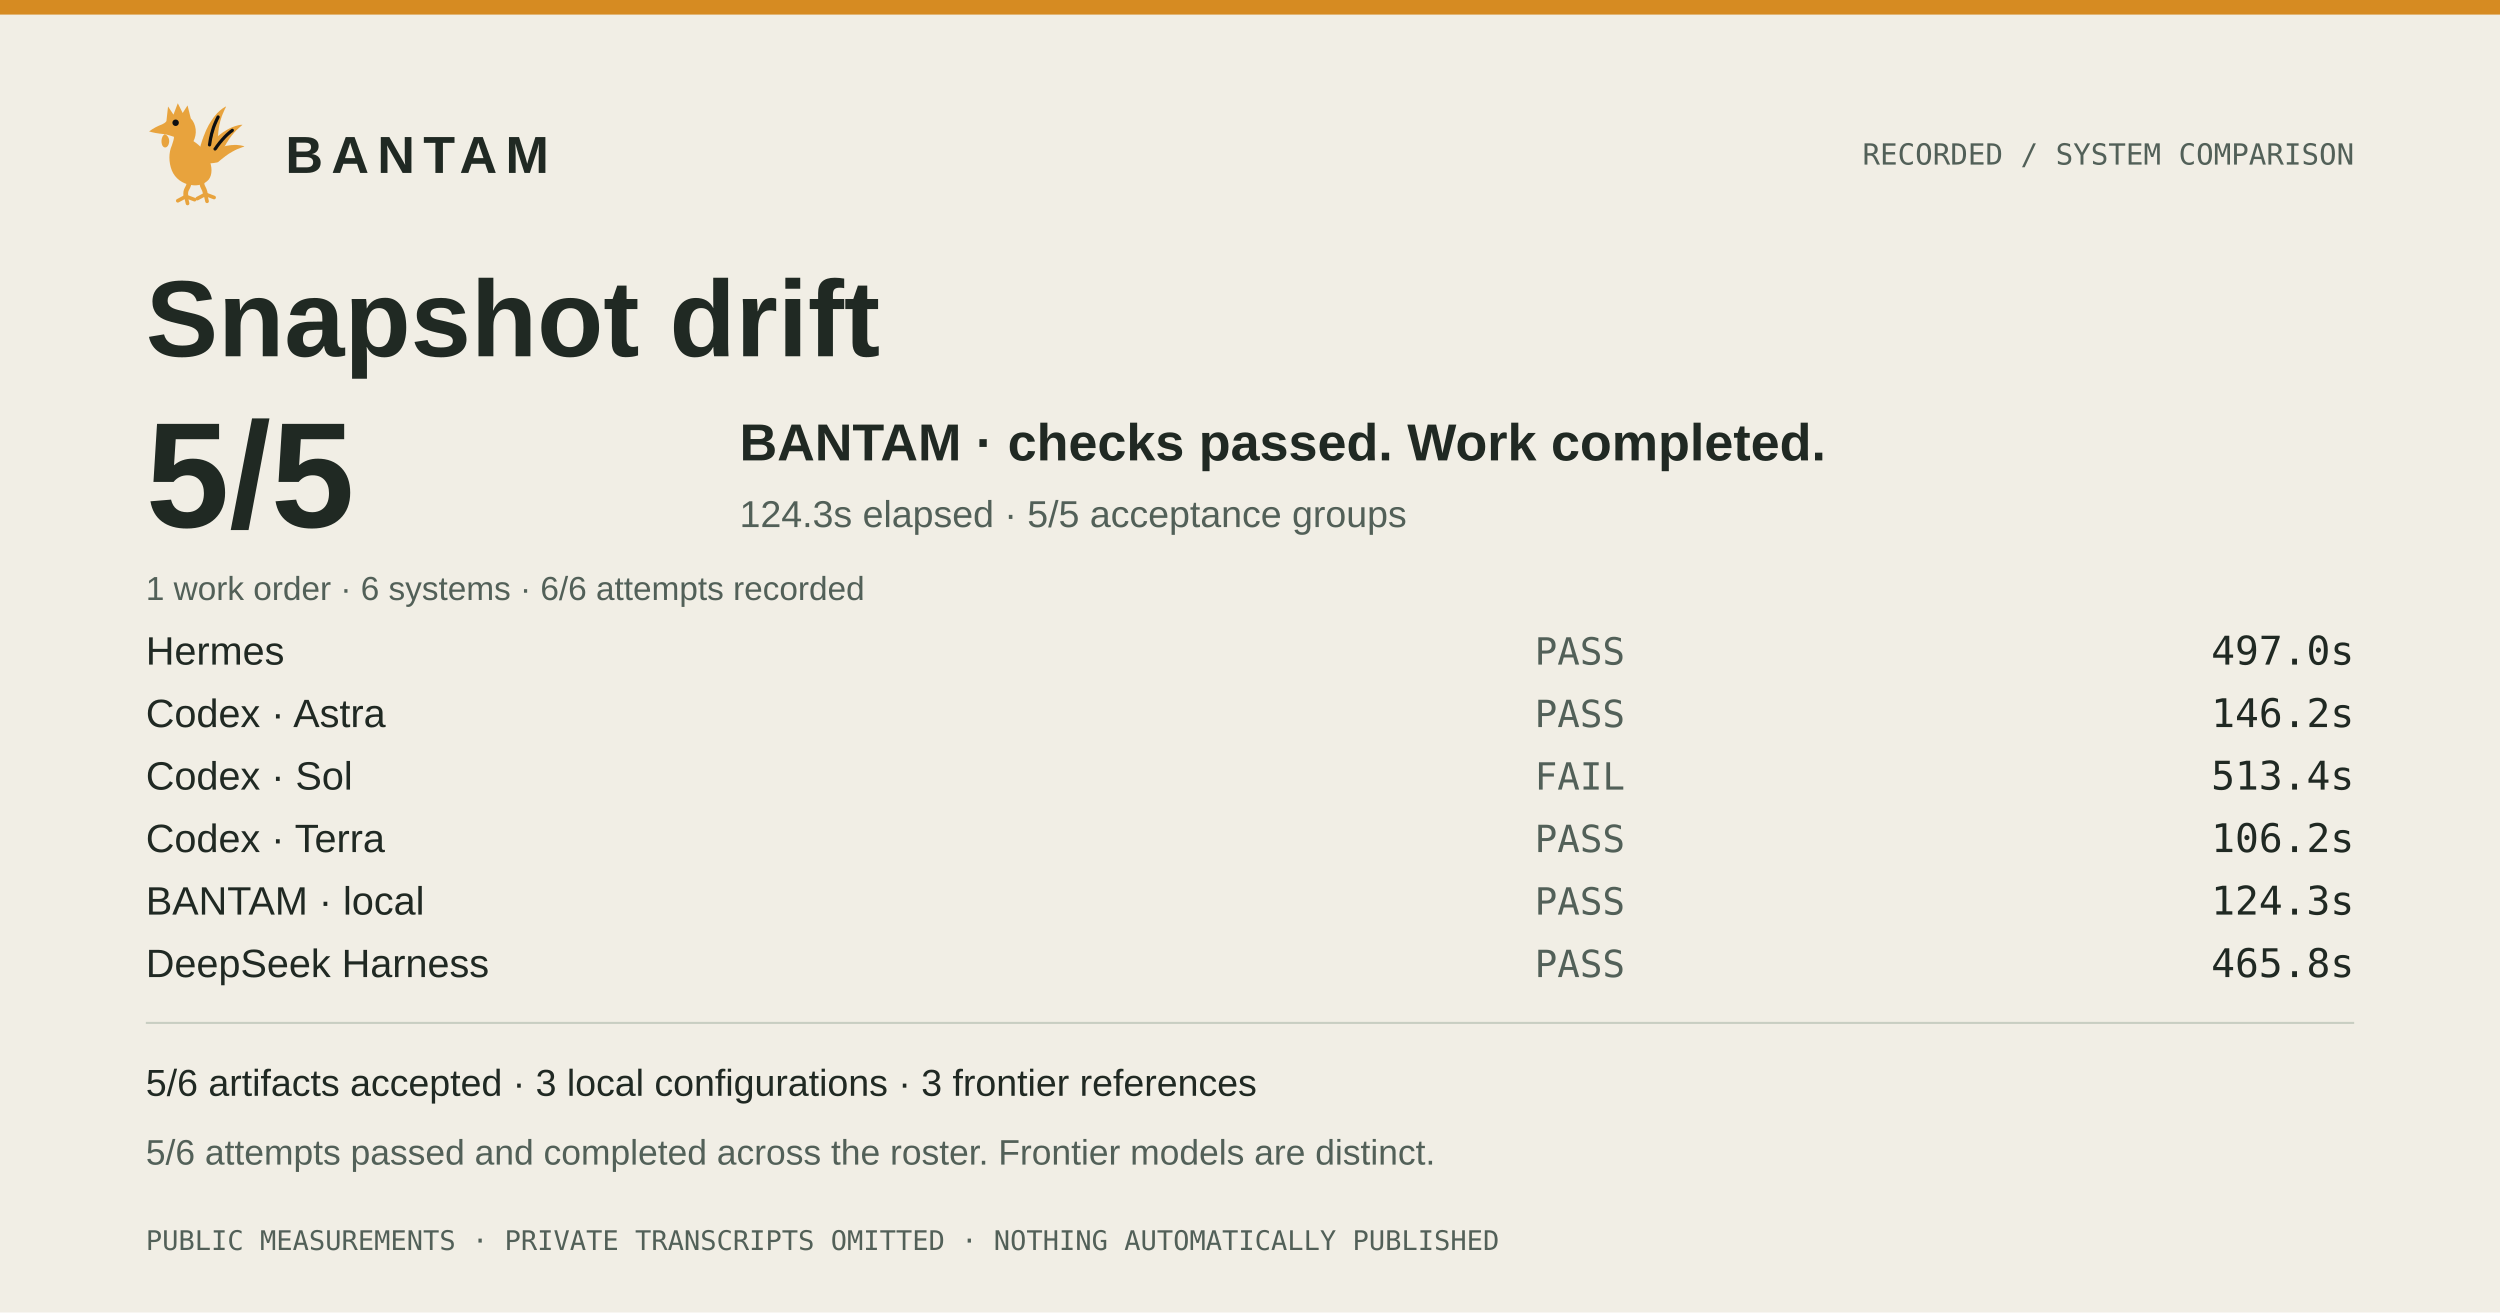
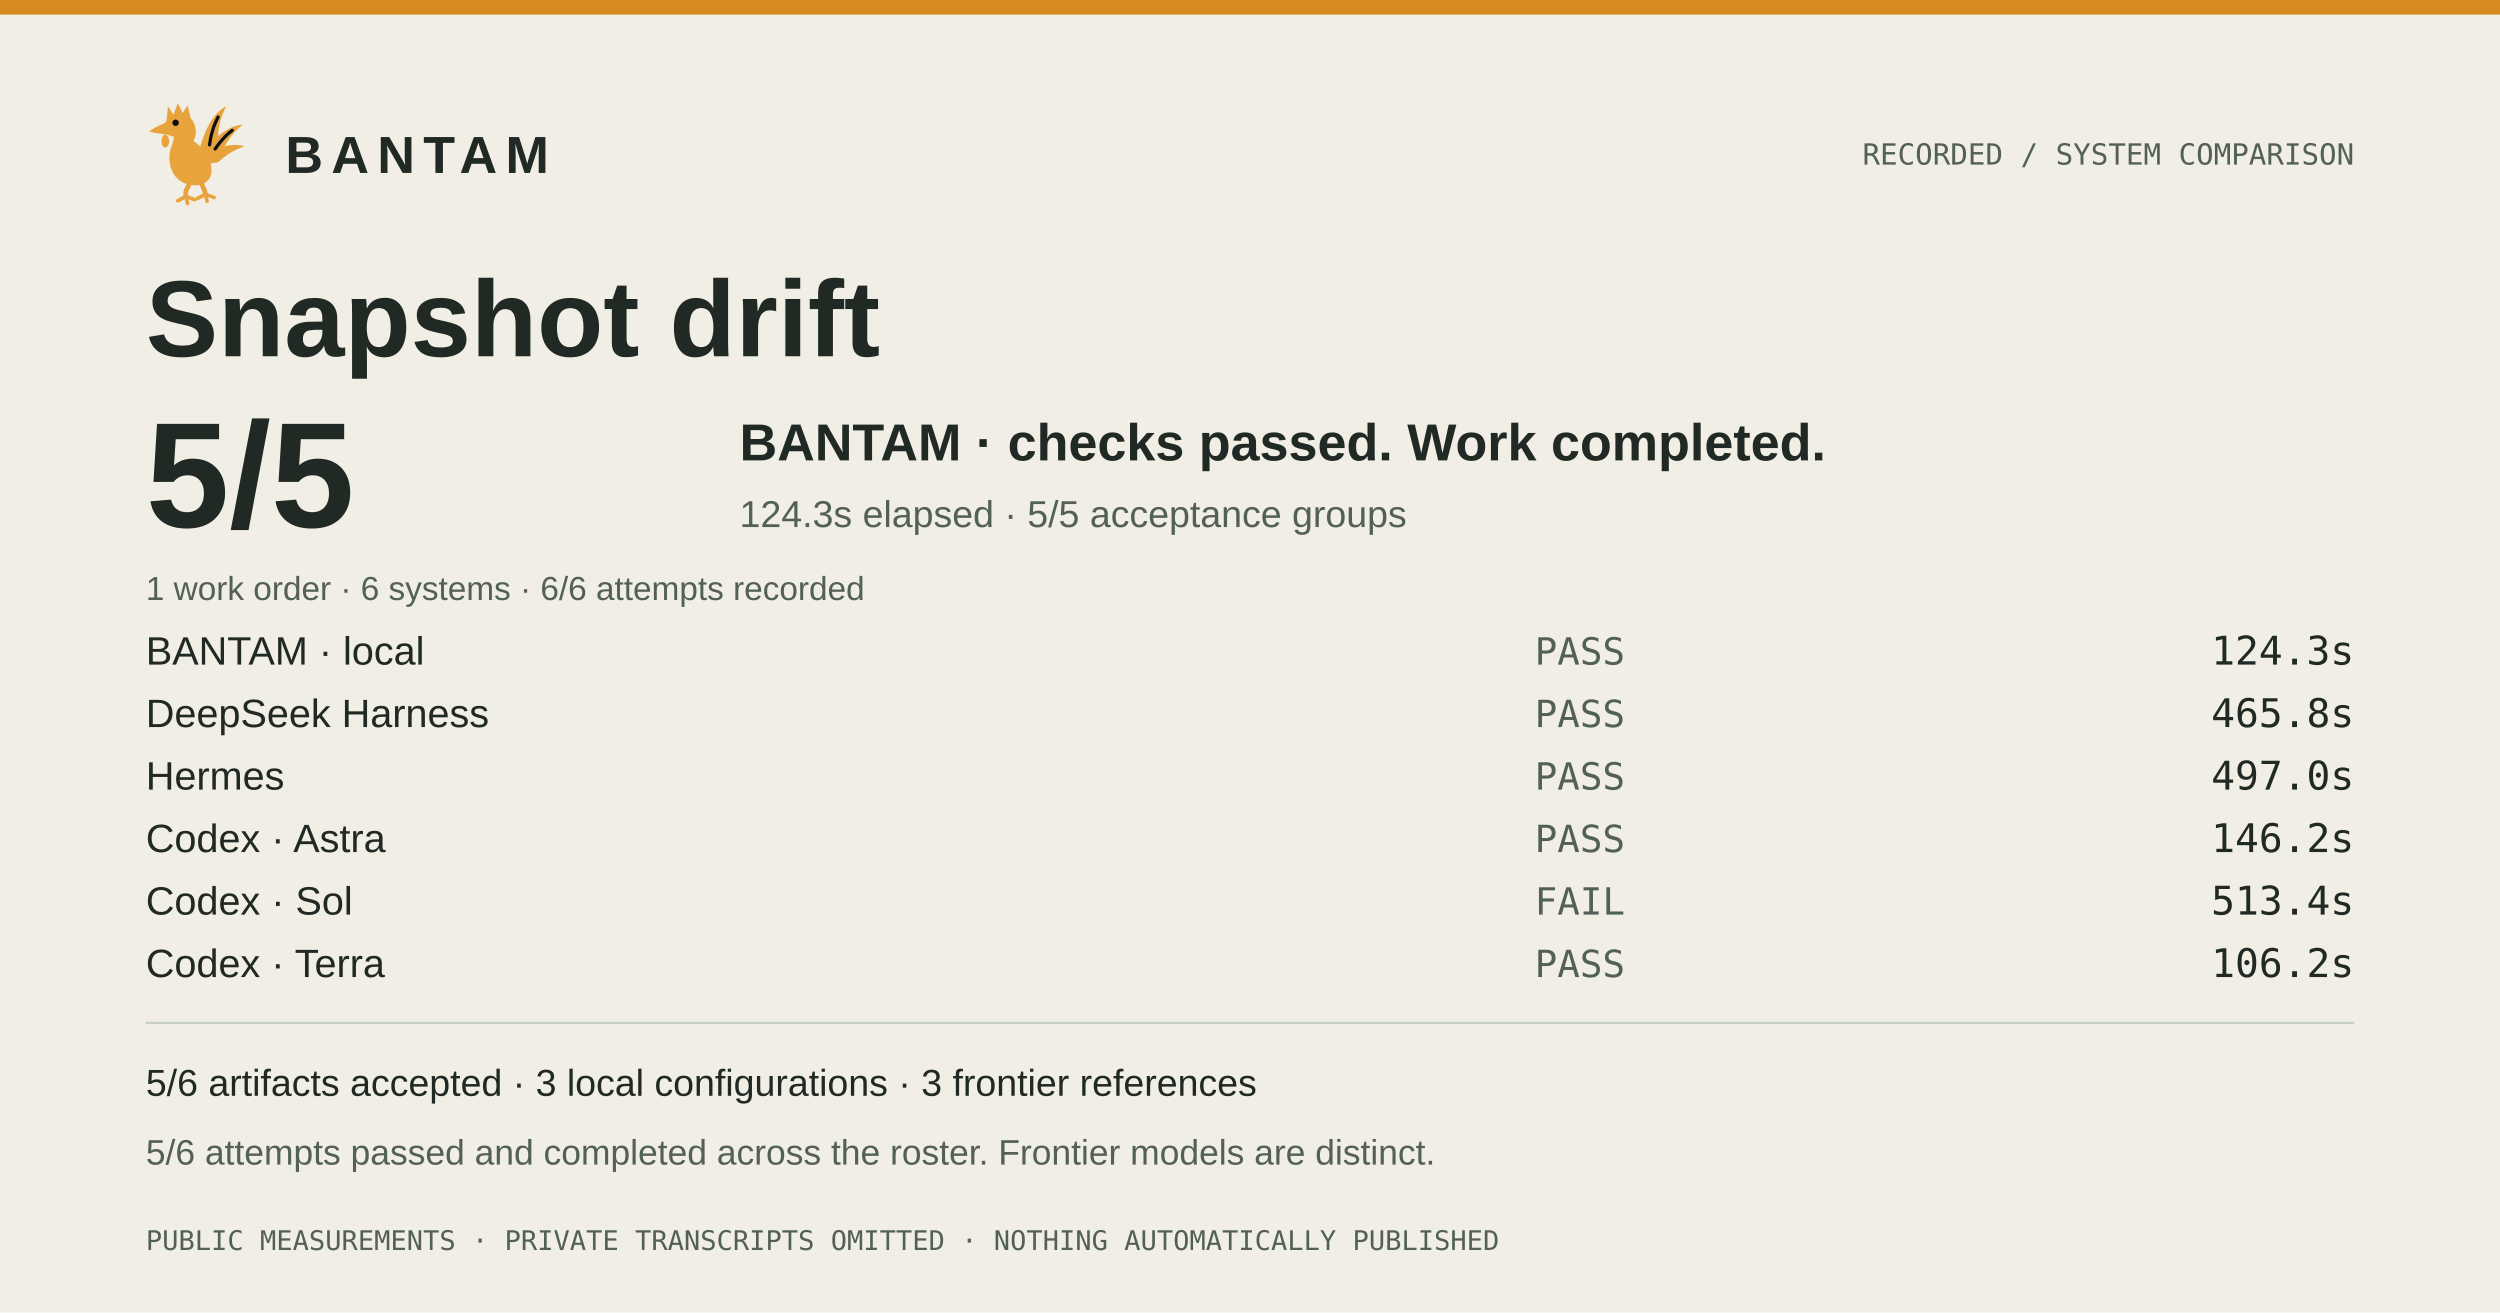
<svg xmlns="http://www.w3.org/2000/svg" width="1200" height="630" viewBox="0 0 1200 630" role="img" aria-label="BANTAM recorded system comparison">
  <rect width="1200" height="630" fill="#f1eee5" />
  <rect width="1200" height="7" fill="#d68b22" />
  <svg x="70" y="48" width="52" height="52" viewBox="0 0 100 100" color="#e8a33d">
    <g fill="#e8a33d">
      <path d="M61.0 56.4L61.7 55.3L62.4 54.1L63.1 53.0L63.7 51.8L64.3 50.7L64.9 49.5L65.5 48.4L66.1 47.3L66.5 46.1L66.5 45.0L66.4 43.8L66.4 42.6L66.4 41.4L66.4 40.2L66.4 39.1L66.4 37.9L66.5 36.7L66.5 35.6L66.5 34.4L66.6 33.3L66.7 32.1L66.8 31.0L66.9 29.8L67.0 28.7L67.2 27.5L67.3 26.4L67.5 25.2L67.7 24.1L67.9 22.9L68.2 21.8L68.5 20.7L68.7 19.5L69.1 18.4L69.4 17.3L69.8 16.1L70.1 15.0L70.6 13.9L71.0 12.8L71.5 11.7L72.0 10.5L72.5 9.4L73.0 8.3L73.6 7.2L74.1 5.9L74.1 5.9L72.9 6.5L71.8 7.2L70.7 7.9L69.7 8.7L68.7 9.5L67.7 10.4L66.8 11.3L65.8 12.2L65.0 13.2L64.1 14.2L63.3 15.2L62.4 16.3L61.7 17.4L60.9 18.5L60.2 19.6L59.5 20.7L58.8 21.9L58.1 23.0L57.5 24.2L56.9 25.4L56.3 26.6L55.7 27.8L55.2 29.0L54.7 30.2L54.2 31.5L53.7 32.7L53.2 33.9L52.8 35.2L52.3 36.4L51.9 37.7L51.5 38.9L51.1 40.2L50.7 41.4L50.4 42.7L50.0 43.9L50.1 45.2L50.4 46.5L50.6 47.8L51.0 49.1L51.3 50.4L51.7 51.7L52.1 53.0L52.6 54.3L53.0 55.6Z" />
      <path d="M60.1 57.9L61.1 57.3L62.1 56.7L63.1 56.0L64.0 55.4L64.9 54.7L65.9 54.1L66.8 53.4L67.6 52.8L68.4 52.0L68.8 51.1L69.2 50.1L69.7 49.2L70.1 48.3L70.5 47.4L71.0 46.4L71.4 45.5L71.9 44.6L72.4 43.7L72.8 42.8L73.3 41.9L73.8 41.1L74.3 40.2L74.8 39.3L75.4 38.5L75.9 37.6L76.5 36.8L77.0 35.9L77.6 35.1L78.2 34.3L78.8 33.5L79.4 32.6L80.1 31.9L80.7 31.1L81.4 30.3L82.1 29.5L82.8 28.8L83.5 28.0L84.3 27.3L85.1 26.6L85.8 25.9L86.7 25.1L87.5 24.4L88.3 23.7L89.2 22.9L89.2 22.9L88.0 22.9L86.9 23.0L85.8 23.2L84.7 23.5L83.6 23.8L82.5 24.1L81.4 24.5L80.3 24.9L79.3 25.3L78.2 25.8L77.2 26.3L76.2 26.8L75.1 27.4L74.1 28.0L73.2 28.6L72.2 29.2L71.2 29.8L70.3 30.5L69.3 31.2L68.4 31.9L67.5 32.6L66.6 33.3L65.7 34.1L64.8 34.8L64.0 35.6L63.1 36.4L62.3 37.2L61.4 38.0L60.6 38.8L59.8 39.6L59.0 40.4L58.2 41.2L57.4 42.1L56.7 42.9L55.9 43.7L55.5 44.8L55.2 45.9L55.0 47.1L54.7 48.2L54.5 49.4L54.3 50.5L54.2 51.7L54.1 52.9L53.9 54.1Z" />
      <path d="M58.6 58.5L59.5 58.5L60.5 58.4L61.4 58.3L62.3 58.2L63.2 58.1L64.1 57.9L65.0 57.8L65.8 57.6L66.6 57.4L67.2 56.9L67.9 56.3L68.5 55.8L69.1 55.3L69.7 54.8L70.4 54.3L71.0 53.8L71.6 53.3L72.3 52.8L72.9 52.3L73.5 51.8L74.2 51.4L74.8 50.9L75.5 50.4L76.1 50.0L76.8 49.5L77.5 49.1L78.2 48.7L78.9 48.3L79.5 47.9L80.2 47.5L81.0 47.1L81.7 46.7L82.4 46.3L83.1 46.0L83.9 45.6L84.6 45.3L85.4 45.0L86.2 44.7L86.9 44.4L87.7 44.1L88.5 43.8L89.3 43.5L90.2 43.2L91.0 42.9L91.0 42.9L90.2 42.5L89.3 42.3L88.4 42.1L87.6 41.9L86.7 41.8L85.8 41.7L84.9 41.6L84.0 41.5L83.1 41.5L82.2 41.5L81.3 41.5L80.4 41.6L79.5 41.6L78.6 41.7L77.7 41.8L76.8 41.9L75.9 42.1L75.0 42.2L74.1 42.4L73.2 42.6L72.3 42.8L71.4 43.0L70.5 43.2L69.6 43.5L68.8 43.7L67.9 44.0L67.0 44.2L66.2 44.5L65.3 44.8L64.5 45.1L63.6 45.4L62.8 45.7L61.9 46.0L61.1 46.3L60.3 46.7L59.6 47.3L59.0 48.0L58.5 48.7L57.9 49.5L57.4 50.2L56.9 51.0L56.4 51.8L55.9 52.6L55.4 53.5Z" />
      <path d="M58.8 41.4L59.0 40.2L59.2 39.0L59.4 37.7L59.6 36.5L59.8 35.3L60.1 34.1L60.4 32.9L60.6 31.7L60.9 30.6L61.3 29.4L61.6 28.2L62.0 27.0L62.3 25.9L62.7 24.7L63.2 23.5L63.6 22.4L64.1 21.3L64.6 20.1L65.1 19.0L65.6 17.9L66.2 16.8L66.7 15.7" stroke="#0d0f12" stroke-width="3.0" fill="none" stroke-linecap="round" />
      <path d="M63.9 45.2L64.6 44.4L65.2 43.5L65.8 42.6L66.4 41.8L67.1 40.9L67.7 40.1L68.4 39.2L69.1 38.4L69.8 37.6L70.4 36.8L71.2 36.0L71.9 35.2L72.6 34.4L73.4 33.6L74.1 32.9L74.9 32.1L75.7 31.4L76.5 30.7L77.3 30.0L78.1 29.3L79.0 28.7L79.8 28.0" stroke="#0d0f12" stroke-width="3.0" fill="none" stroke-linecap="round" />
      <path d="M3 29C7 26 11 24 15 22.5C16.5 21.8 18 21 19 19.5L20.5 6L25.5 13.5L29.5 3L34 12L38.5 5L41.5 17C44 19.5 45.5 23 46 27C46.5 31 45.5 35 44 38C50 42 55 47 58 54C61.5 61.5 61.5 69 58 73.5C54 78 48 79.5 42 78.5C34 77.5 27 72.5 24 65C21 57.5 21 48.5 24 42C25 39 26 36 26 34C23 33 20 32 17 31.5C11 31 6 30 3 29Z" />
      <path d="M17.5 31.5C21 33 22.5 37 21 41C19.5 45 15.8 44.6 14.8 40.8C13.8 37 15 32.8 17.5 31.5Z" />
      <path d="M40 76.5C39 82.5 36 82 37 89" stroke="currentColor" stroke-width="4.4" stroke-linecap="round" fill="none" />
      <path d="M29.5 93L37 89L45 92M37 89L38.5 95.5" stroke="currentColor" stroke-width="3.4" stroke-linecap="round" stroke-linejoin="round" fill="none" />
      <path d="M52 74.5C51 80.5 54 80 55 87" stroke="currentColor" stroke-width="4.4" stroke-linecap="round" fill="none" />
      <path d="M47.5 91L55 87L63 90M55 87L56.5 93.5" stroke="currentColor" stroke-width="3.4" stroke-linecap="round" stroke-linejoin="round" fill="none" />
      <circle cx="27.5" cy="21" r="3" fill="#0d0f12" />
    </g>
  </svg>
  <text x="137" y="83" fill="#202923" font-family="Arial,sans-serif" font-size="25" font-weight="700" letter-spacing="4">BANTAM</text>
  <text x="1130" y="79" text-anchor="end" fill="#526058" font-family="monospace" font-size="14">RECORDED / SYSTEM COMPARISON</text>
  <text x="70" y="171" fill="#202923" font-family="Arial,sans-serif" font-size="52" font-weight="700">Snapshot drift</text>
  <text x="70" y="253" fill="#202923" font-family="Arial,sans-serif" font-size="72" font-weight="700">5/5</text>
  <text x="355" y="221" fill="#202923" font-family="Arial,sans-serif" font-size="25" font-weight="700">BANTAM · checks passed. Work completed.</text>
  <text x="355" y="253" fill="#526058" font-family="Arial,sans-serif" font-size="18">124.3s elapsed · 5/5 acceptance groups</text>
  <text x="70" y="288" fill="#526058" font-family="Arial,sans-serif" font-size="16">1 work order · 6 systems · 6/6 attempts recorded</text>
-   <text x="70" y="319" fill="#202923" font-family="Arial,sans-serif" font-size="19">Hermes</text>
+   <text x="70" y="319" fill="#202923" font-family="Arial,sans-serif" font-size="19">BANTAM · local</text>
  <text x="780" y="319" text-anchor="end" fill="#526058" font-family="monospace" font-size="18">PASS</text>
-   <text x="1130" y="319" text-anchor="end" fill="#202923" font-family="monospace" font-size="19">497.0s</text>
-   <text x="70" y="349" fill="#202923" font-family="Arial,sans-serif" font-size="19">Codex · Astra</text>
+   <text x="1130" y="319" text-anchor="end" fill="#202923" font-family="monospace" font-size="19">124.3s</text>
+   <text x="70" y="349" fill="#202923" font-family="Arial,sans-serif" font-size="19">DeepSeek Harness</text>
  <text x="780" y="349" text-anchor="end" fill="#526058" font-family="monospace" font-size="18">PASS</text>
-   <text x="1130" y="349" text-anchor="end" fill="#202923" font-family="monospace" font-size="19">146.2s</text>
-   <text x="70" y="379" fill="#202923" font-family="Arial,sans-serif" font-size="19">Codex · Sol</text>
-   <text x="780" y="379" text-anchor="end" fill="#526058" font-family="monospace" font-size="18">FAIL</text>
-   <text x="1130" y="379" text-anchor="end" fill="#202923" font-family="monospace" font-size="19">513.4s</text>
-   <text x="70" y="409" fill="#202923" font-family="Arial,sans-serif" font-size="19">Codex · Terra</text>
+   <text x="1130" y="349" text-anchor="end" fill="#202923" font-family="monospace" font-size="19">465.8s</text>
+   <text x="70" y="379" fill="#202923" font-family="Arial,sans-serif" font-size="19">Hermes</text>
+   <text x="780" y="379" text-anchor="end" fill="#526058" font-family="monospace" font-size="18">PASS</text>
+   <text x="1130" y="379" text-anchor="end" fill="#202923" font-family="monospace" font-size="19">497.0s</text>
+   <text x="70" y="409" fill="#202923" font-family="Arial,sans-serif" font-size="19">Codex · Astra</text>
  <text x="780" y="409" text-anchor="end" fill="#526058" font-family="monospace" font-size="18">PASS</text>
-   <text x="1130" y="409" text-anchor="end" fill="#202923" font-family="monospace" font-size="19">106.2s</text>
-   <text x="70" y="439" fill="#202923" font-family="Arial,sans-serif" font-size="19">BANTAM · local</text>
-   <text x="780" y="439" text-anchor="end" fill="#526058" font-family="monospace" font-size="18">PASS</text>
-   <text x="1130" y="439" text-anchor="end" fill="#202923" font-family="monospace" font-size="19">124.3s</text>
-   <text x="70" y="469" fill="#202923" font-family="Arial,sans-serif" font-size="19">DeepSeek Harness</text>
+   <text x="1130" y="409" text-anchor="end" fill="#202923" font-family="monospace" font-size="19">146.2s</text>
+   <text x="70" y="439" fill="#202923" font-family="Arial,sans-serif" font-size="19">Codex · Sol</text>
+   <text x="780" y="439" text-anchor="end" fill="#526058" font-family="monospace" font-size="18">FAIL</text>
+   <text x="1130" y="439" text-anchor="end" fill="#202923" font-family="monospace" font-size="19">513.4s</text>
+   <text x="70" y="469" fill="#202923" font-family="Arial,sans-serif" font-size="19">Codex · Terra</text>
  <text x="780" y="469" text-anchor="end" fill="#526058" font-family="monospace" font-size="18">PASS</text>
-   <text x="1130" y="469" text-anchor="end" fill="#202923" font-family="monospace" font-size="19">465.8s</text>
+   <text x="1130" y="469" text-anchor="end" fill="#202923" font-family="monospace" font-size="19">106.2s</text>
  <line x1="70" y1="491" x2="1130" y2="491" stroke="#c8cec2" />
  <text x="70" y="526" fill="#202923" font-family="Arial,sans-serif" font-size="18">5/6 artifacts accepted · 3 local configurations · 3 frontier references</text>
  <text x="70" y="559" fill="#526058" font-family="Arial,sans-serif" font-size="17">5/6 attempts passed and completed across the roster. Frontier models are distinct.</text>
  <text x="70" y="600" fill="#526058" font-family="monospace" font-size="13">PUBLIC MEASUREMENTS · PRIVATE TRANSCRIPTS OMITTED · NOTHING AUTOMATICALLY PUBLISHED</text>
</svg>
